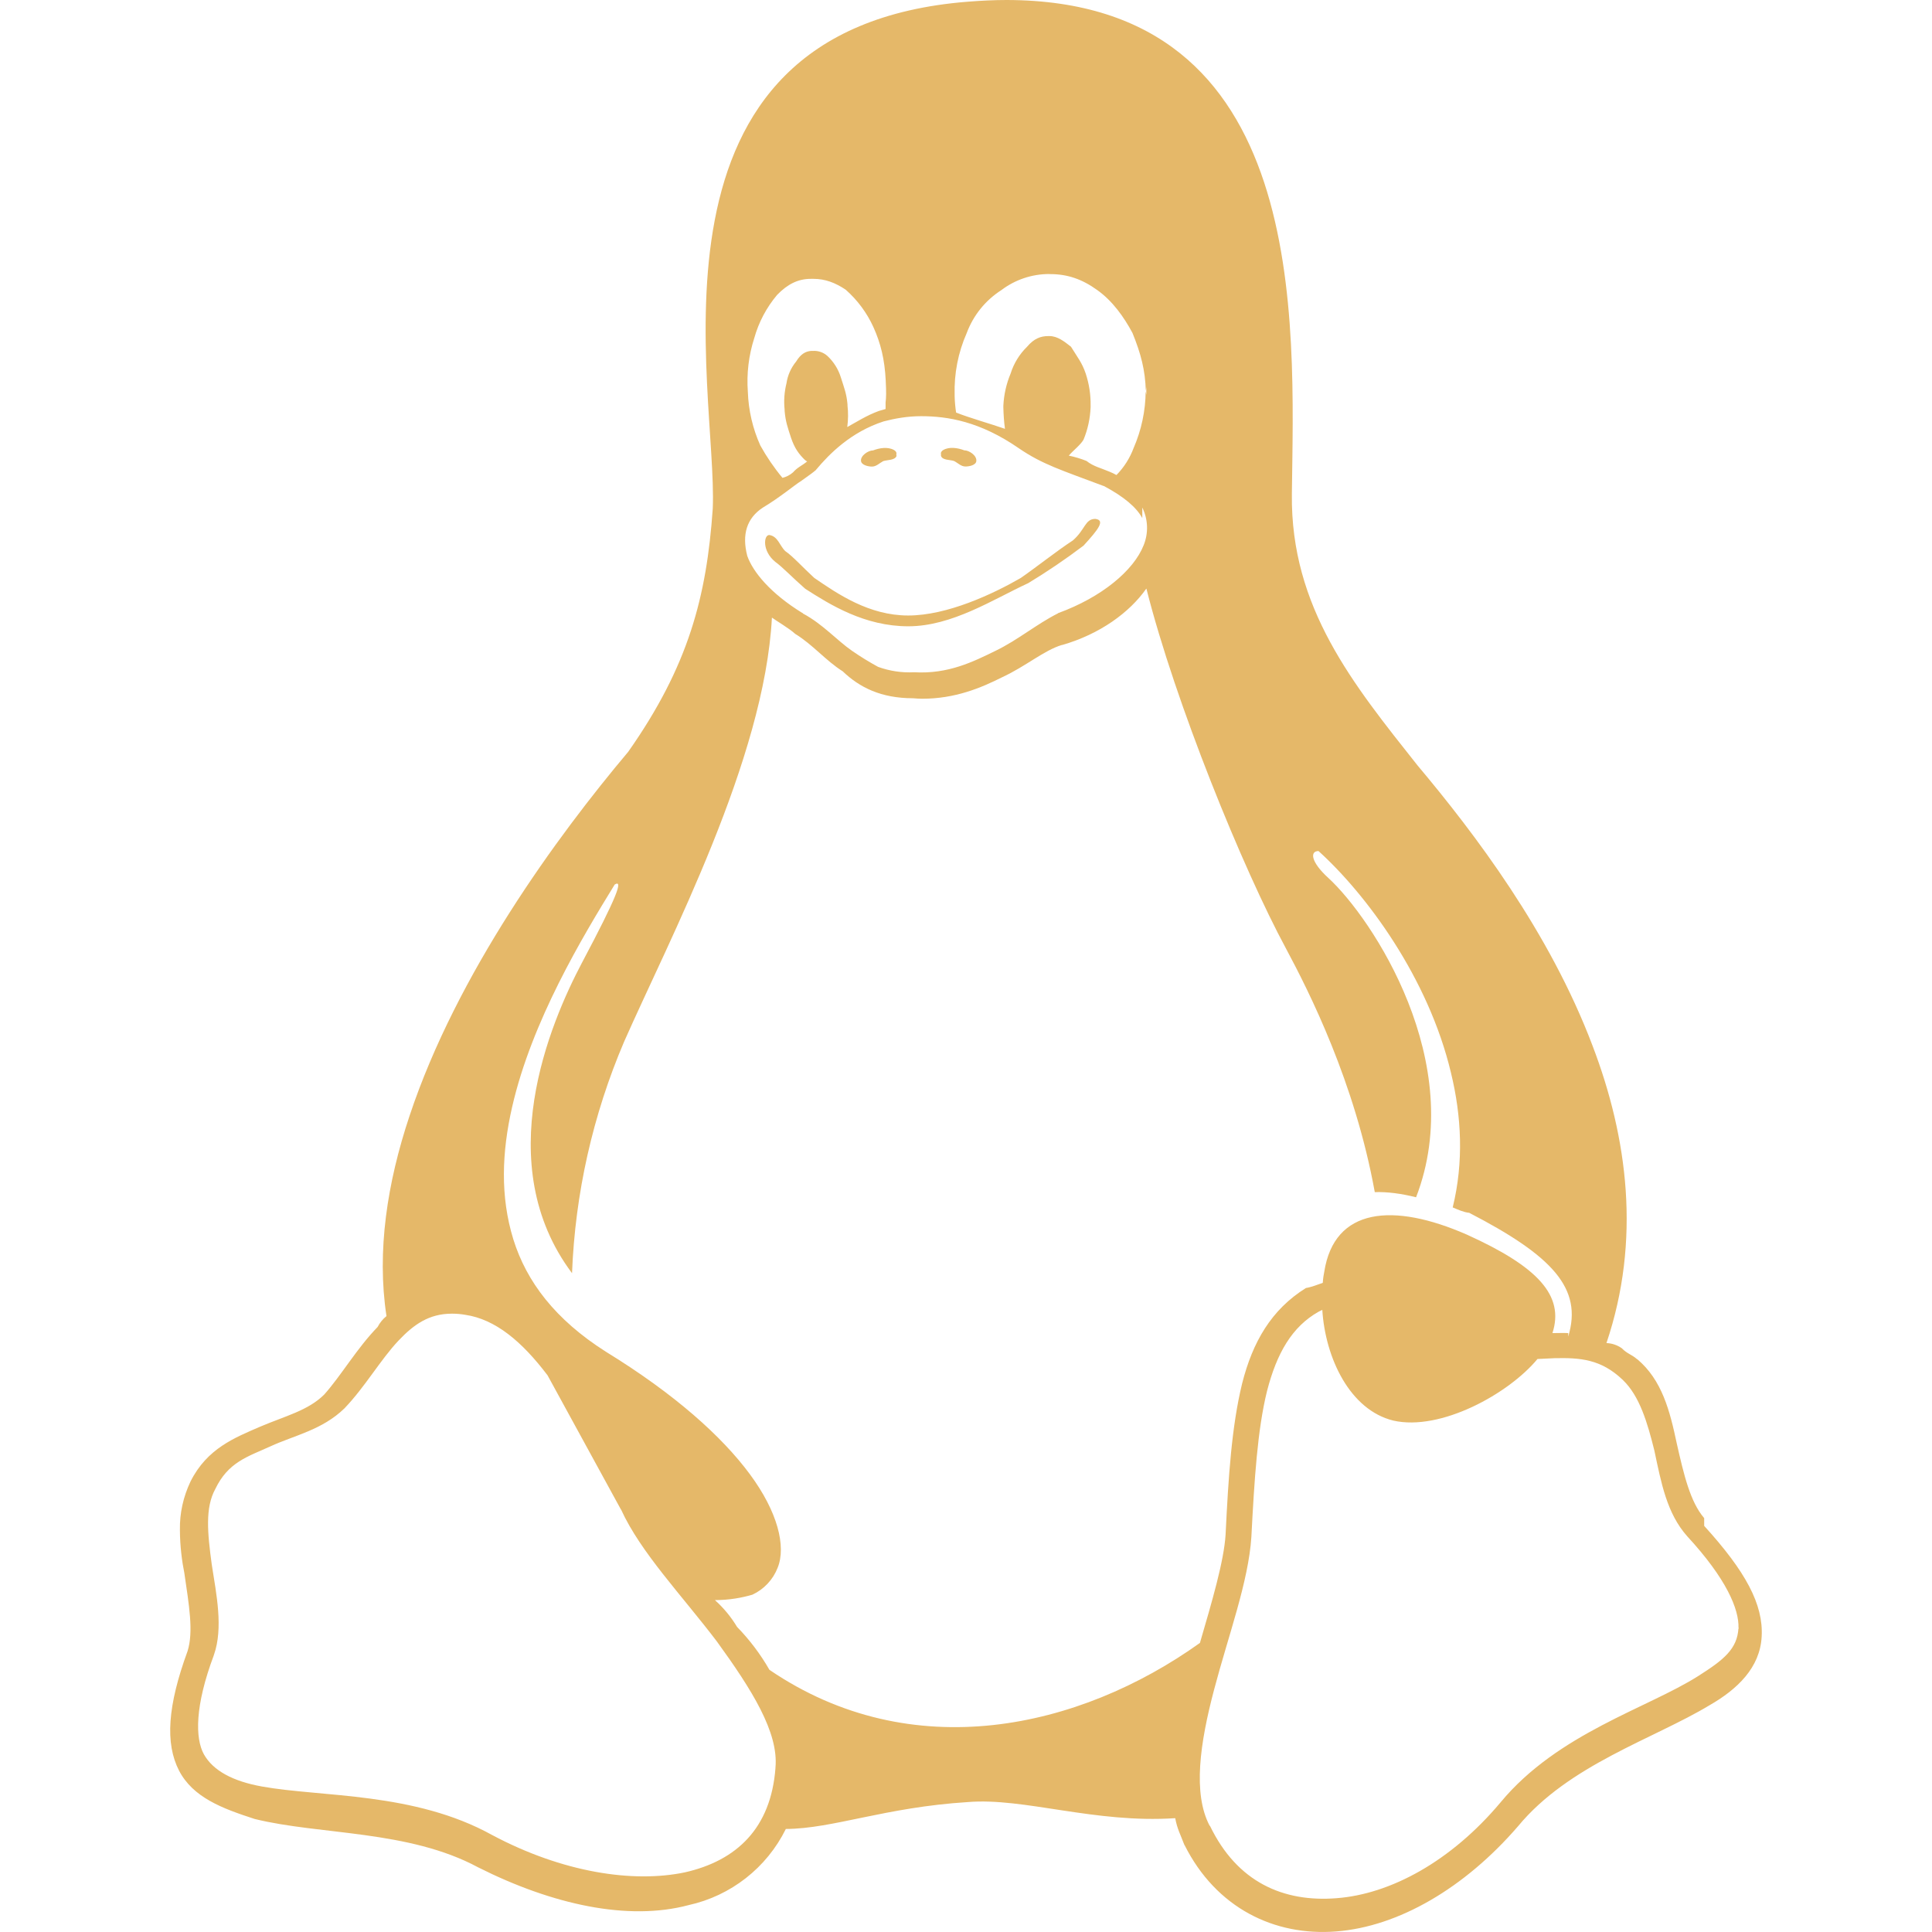
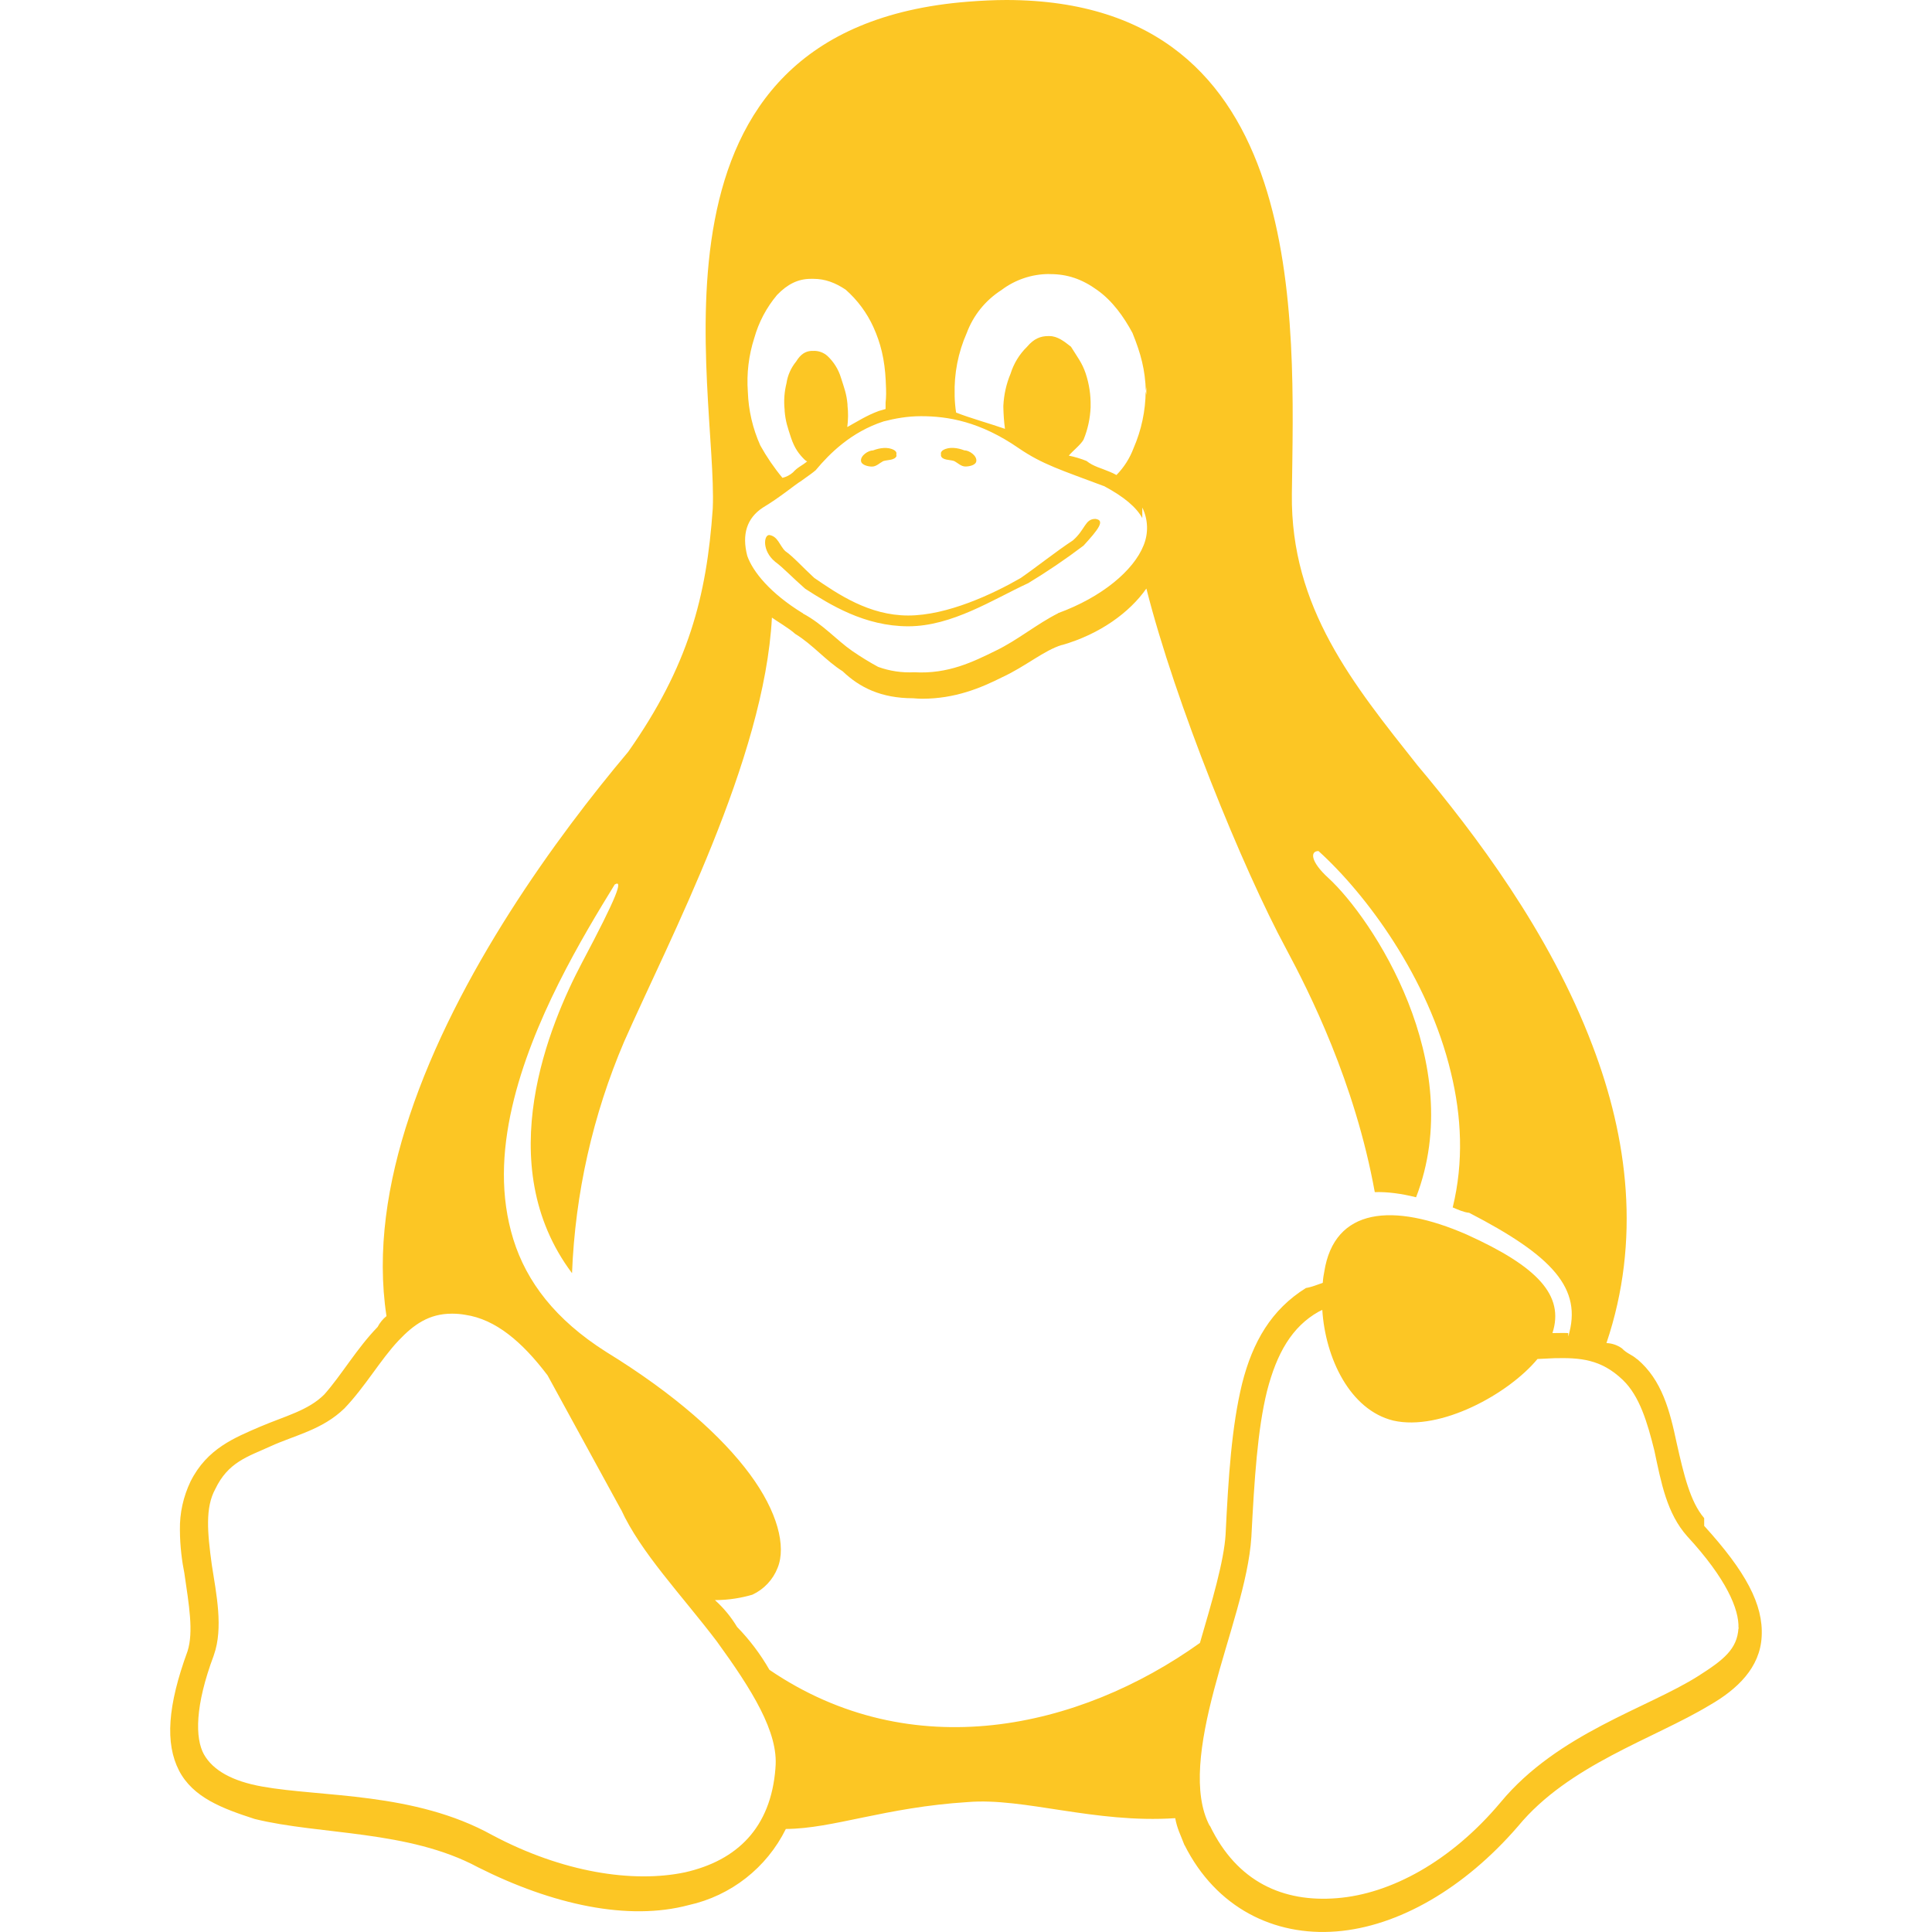
- <svg xmlns="http://www.w3.org/2000/svg" fill="#E5B869" role="img" viewBox="0 0 24 24">
+ <svg xmlns="http://www.w3.org/2000/svg" fill="#FCC624" role="img" viewBox="0 0 24 24">
  <path d="M12.504 0c-.155 0-.315.008-.48.021-4.226.333-3.105 4.807-3.17 6.298-.076 1.092-.3 1.953-1.05 3.02-.885 1.051-2.127 2.75-2.716 4.521-.278.832-.41 1.684-.287 2.489a.424.424 0 00-.11.135c-.26.268-.45.6-.663.839-.199.199-.485.267-.797.4-.313.136-.658.269-.864.68-.09.189-.136.394-.132.602 0 .199.027.4.055.536.058.399.116.728.04.97-.249.68-.28 1.145-.106 1.484.174.334.535.47.94.601.81.2 1.91.135 2.774.6.926.466 1.866.67 2.616.47.526-.116.97-.464 1.208-.946.587-.003 1.23-.269 2.26-.334.699-.058 1.574.267 2.577.2.025.134.063.198.114.333l.003.003c.391.778 1.113 1.132 1.884 1.071.771-.06 1.592-.536 2.257-1.306.631-.765 1.683-1.084 2.378-1.503.348-.199.629-.469.649-.853.023-.4-.2-.811-.714-1.376v-.097l-.003-.003c-.17-.2-.25-.535-.338-.926-.085-.401-.182-.786-.492-1.046h-.003c-.059-.054-.123-.067-.188-.135a.357.357 0 00-.19-.064c.431-1.278.264-2.55-.173-3.694-.533-1.41-1.465-2.638-2.175-3.483-.796-1.005-1.576-1.957-1.56-3.368.026-2.152.236-6.133-3.544-6.139zm.529 3.405h.013c.213 0 .396.062.584.198.19.135.33.332.438.533.105.259.158.459.166.724 0-.02.006-.04.006-.06v.105a.086.086 0 01-.004-.021l-.004-.024a1.807 1.807 0 01-.15.706.953.953 0 01-.213.335.71.71 0 00-.088-.042c-.104-.045-.198-.064-.284-.133a1.312 1.312 0 00-.22-.066c.05-.06.146-.133.183-.198.053-.128.082-.264.088-.402v-.02a1.21 1.21 0 00-.061-.4c-.045-.134-.101-.2-.183-.333-.084-.066-.167-.132-.267-.132h-.016c-.093 0-.176.03-.262.132a.8.8 0 00-.205.334 1.18 1.18 0 00-.09.4v.019c.002.089.008.179.02.267-.193-.067-.438-.135-.607-.202a1.635 1.635 0 01-.018-.2v-.02a1.772 1.772 0 01.15-.768c.082-.22.232-.406.43-.533a.985.985 0 01.594-.2zm-2.962.059h.036c.142 0 .27.048.399.135.146.129.264.288.344.465.09.199.14.4.153.667v.004c.007.134.006.2-.002.266v.08c-.03.007-.056.018-.083.024-.152.055-.274.135-.393.2.012-.09.013-.18.003-.267v-.015c-.012-.133-.04-.2-.082-.333a.613.613 0 00-.166-.267.248.248 0 00-.183-.064h-.021c-.071.006-.13.04-.186.132a.552.552 0 00-.12.27.944.944 0 00-.023.33v.015c.012.135.037.2.08.334.046.134.098.2.166.268.01.009.02.018.034.024-.07.057-.117.07-.176.136a.304.304 0 01-.131.068 2.62 2.62 0 01-.275-.402 1.772 1.772 0 01-.155-.667 1.759 1.759 0 01.08-.668 1.43 1.43 0 01.283-.535c.128-.133.26-.2.418-.2zm1.37 1.706c.332 0 .733.065 1.216.399.293.2.523.269 1.052.468h.003c.255.136.405.266.478.399v-.131a.571.571 0 01.016.47c-.123.31-.516.643-1.063.842v.002c-.268.135-.501.333-.775.465-.276.135-.588.292-1.012.267a1.139 1.139 0 01-.448-.067 3.566 3.566 0 01-.322-.198c-.195-.135-.363-.332-.612-.465v-.005h-.005c-.4-.246-.616-.512-.686-.71-.07-.268-.005-.47.193-.6.224-.135.38-.271.483-.336.104-.074.143-.102.176-.131h.002v-.003c.169-.202.436-.47.839-.601.139-.036.294-.065.466-.065zm2.8 2.142c.358 1.417 1.196 3.475 1.735 4.473.286.534.855 1.659 1.102 3.024.156-.005.33.018.513.064.646-1.671-.546-3.467-1.089-3.966-.22-.2-.232-.335-.123-.335.59.534 1.365 1.572 1.646 2.757.13.535.16 1.104.021 1.67.067.028.135.06.205.067 1.032.534 1.413.938 1.23 1.537v-.043c-.06-.003-.12 0-.18 0h-.016c.151-.467-.182-.825-1.065-1.224-.915-.4-1.646-.336-1.77.465-.008.043-.013.066-.018.135-.068.023-.139.053-.209.064-.43.268-.662.669-.793 1.187-.13.533-.17 1.156-.205 1.869v.003c-.02.334-.17.838-.319 1.35-1.5 1.072-3.58 1.538-5.348.334a2.645 2.645 0 00-.402-.533 1.45 1.45 0 00-.275-.333c.182 0 .338-.03.465-.067a.615.615 0 00.314-.334c.108-.267 0-.697-.345-1.163-.345-.467-.931-.995-1.788-1.521-.63-.4-.986-.87-1.15-1.396-.165-.534-.143-1.085-.015-1.645.245-1.07.873-2.11 1.274-2.763.107-.065.037.135-.408.974-.396.751-1.14 2.497-.122 3.854a8.123 8.123 0 01.647-2.876c.564-1.278 1.743-3.504 1.836-5.268.048.036.217.135.289.202.218.133.38.333.59.465.21.201.477.335.876.335.039.003.075.006.11.006.412 0 .73-.134.997-.268.29-.134.52-.334.74-.4h.005c.467-.135.835-.402 1.044-.7zm2.185 8.958c.037.6.343 1.245.882 1.377.588.134 1.434-.333 1.791-.765l.211-.01c.315-.007.577.01.847.268l.003.003c.208.199.305.53.391.876.085.4.154.78.409 1.066.486.527.645.906.636 1.14l.003-.007v.018l-.003-.012c-.015.262-.185.396-.498.595-.63.401-1.746.712-2.457 1.57-.618.737-1.37 1.14-2.036 1.191-.664.053-1.237-.2-1.574-.898l-.005-.003c-.21-.4-.12-1.025.056-1.69.176-.668.428-1.344.463-1.897.037-.714.076-1.335.195-1.814.12-.465.308-.797.641-.984l.045-.022zm-10.814.049h.01c.053 0 .105.005.157.014.376.055.706.333 1.023.752l.91 1.664.003.003c.243.533.754 1.064 1.189 1.637.434.598.77 1.131.729 1.57v.006c-.057.744-.48 1.148-1.125 1.294-.645.135-1.52.002-2.395-.464-.968-.536-2.118-.469-2.857-.602-.369-.066-.61-.2-.723-.4-.11-.2-.113-.602.123-1.23v-.004l.002-.003c.117-.334.03-.752-.027-1.118-.055-.401-.083-.71.043-.94.16-.334.396-.4.69-.533.294-.135.64-.202.915-.47h.002v-.002c.256-.268.445-.601.668-.838.19-.201.38-.336.663-.336zm7.159-9.074c-.435.201-.945.535-1.488.535-.542 0-.97-.267-1.28-.466-.154-.134-.28-.268-.373-.335-.164-.134-.144-.333-.074-.333.109.016.129.134.199.2.096.066.215.2.36.333.292.2.68.467 1.167.467.485 0 1.053-.267 1.398-.466.195-.135.445-.334.648-.467.156-.136.149-.267.279-.267.128.016.034.134-.147.332a8.097 8.097 0 01-.69.468zm-1.082-1.583V5.64c-.006-.02.013-.042.029-.05.074-.043.18-.027.26.004.063 0 .16.067.15.135-.006.049-.085.066-.135.066-.055 0-.092-.043-.141-.068-.052-.018-.146-.008-.163-.065zm-.551 0c-.02.058-.113.049-.166.066-.047.025-.086.068-.14.068-.05 0-.13-.02-.136-.068-.01-.066.088-.133.15-.133.08-.031.184-.047.259-.005.019.009.036.03.03.05v.02h.003z" />
</svg>
